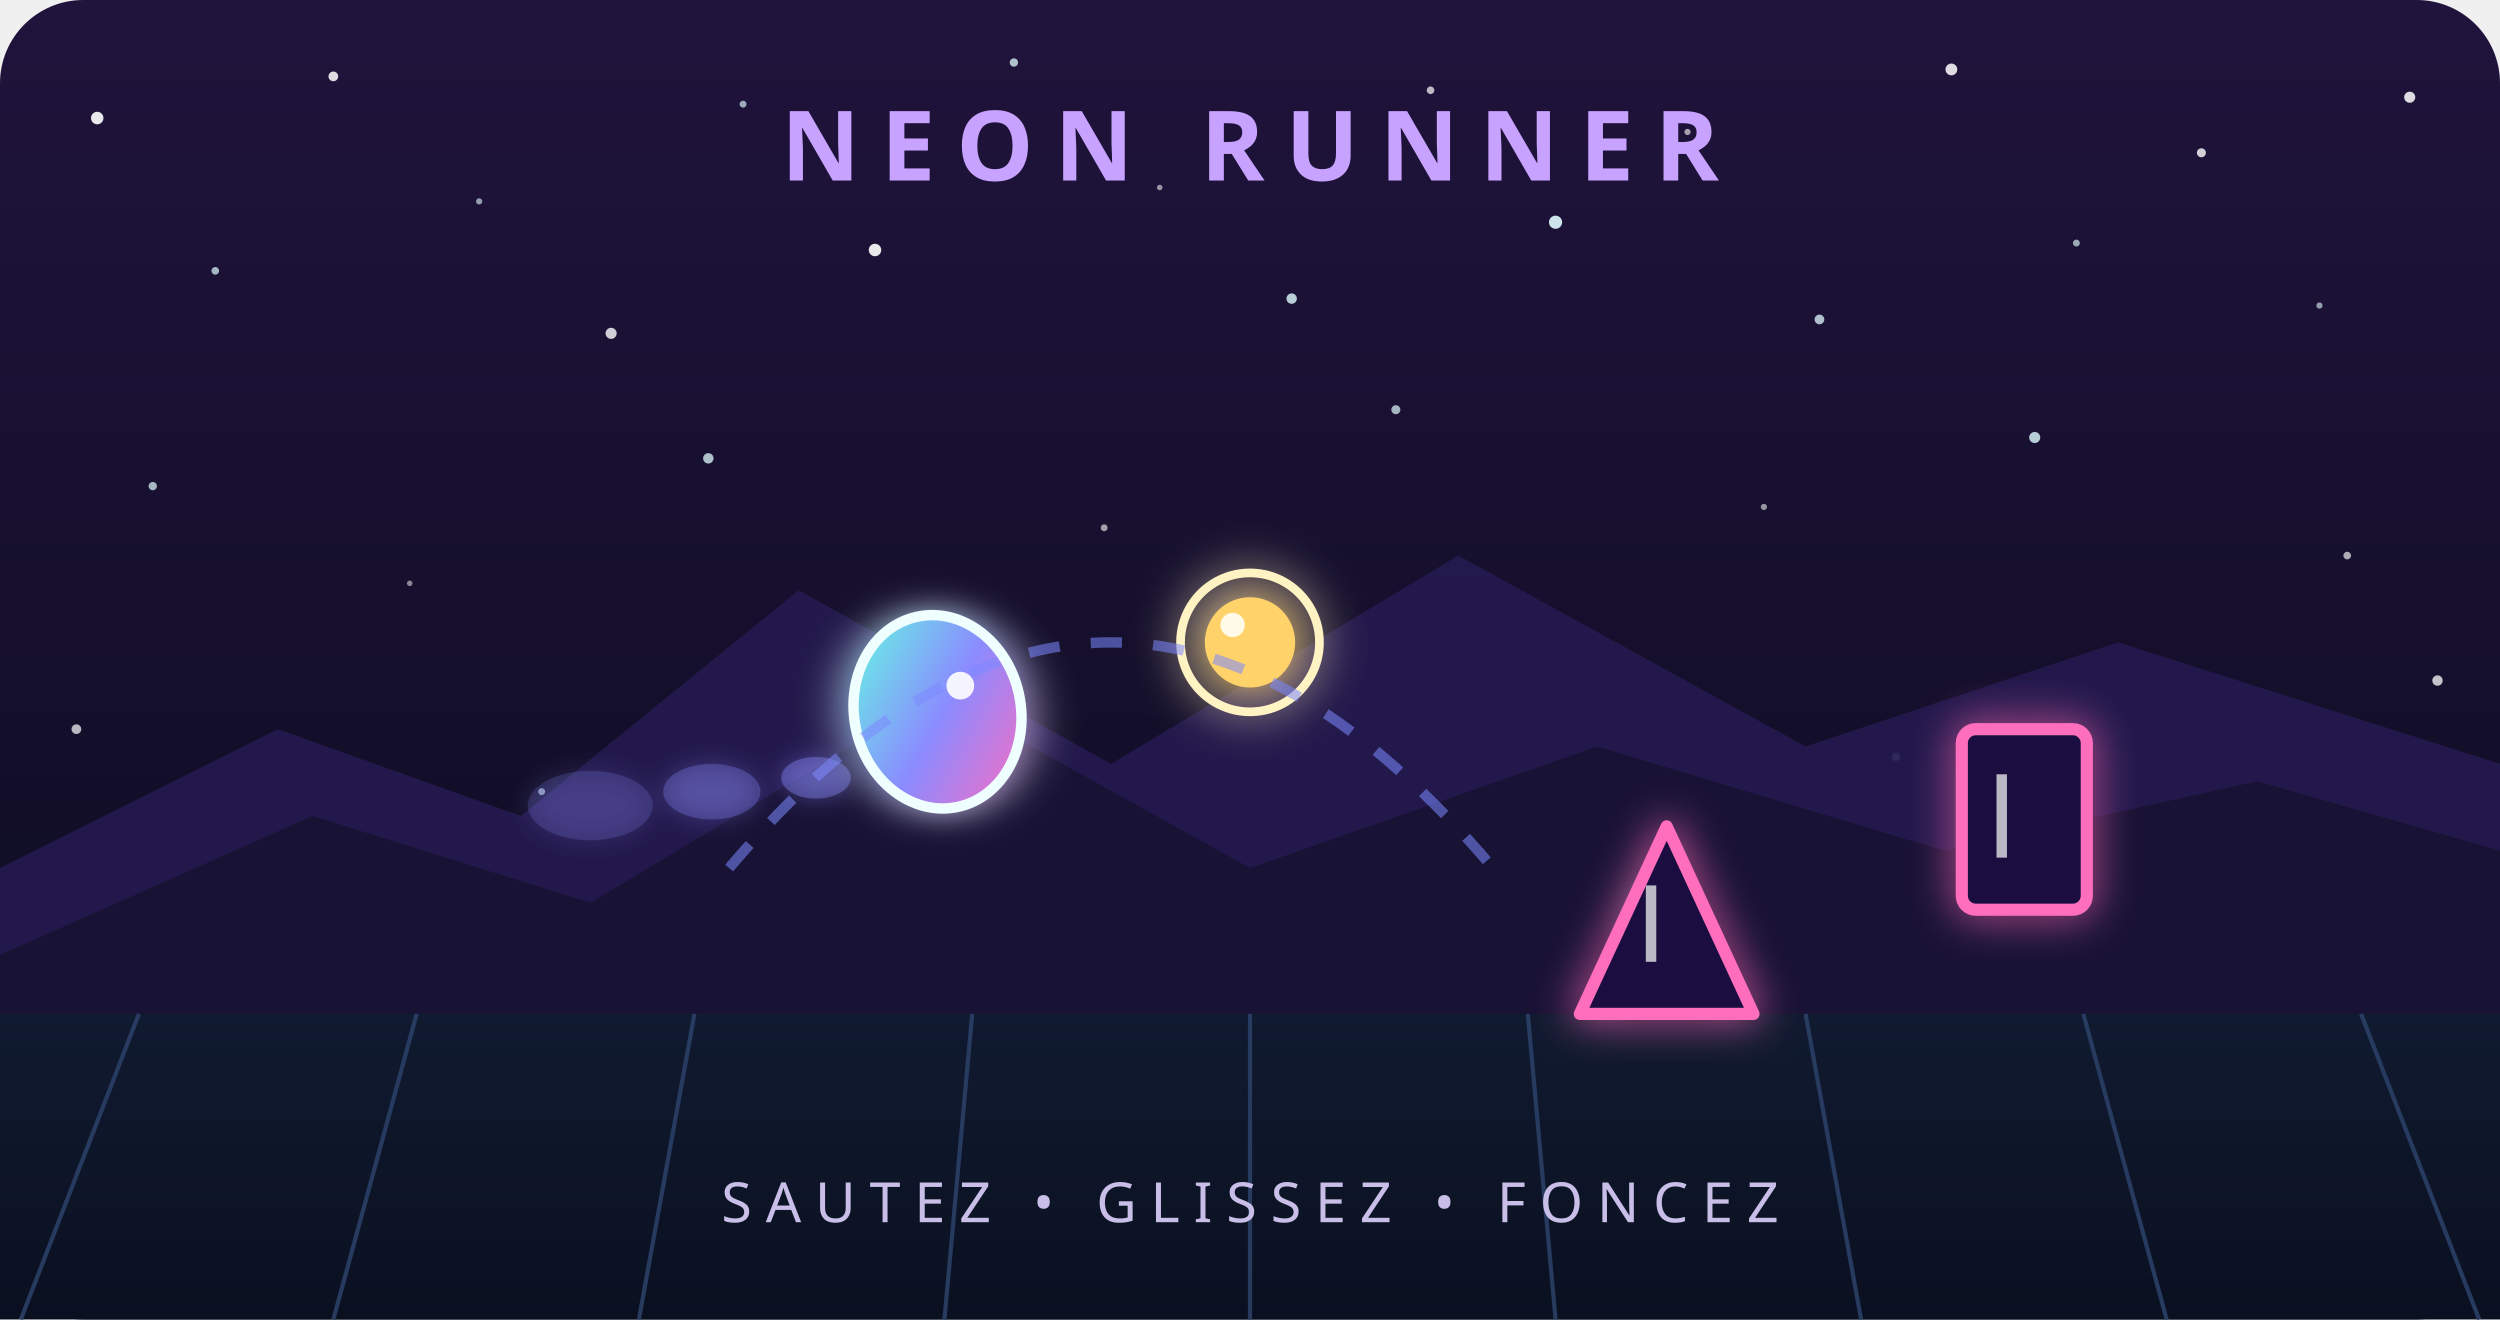
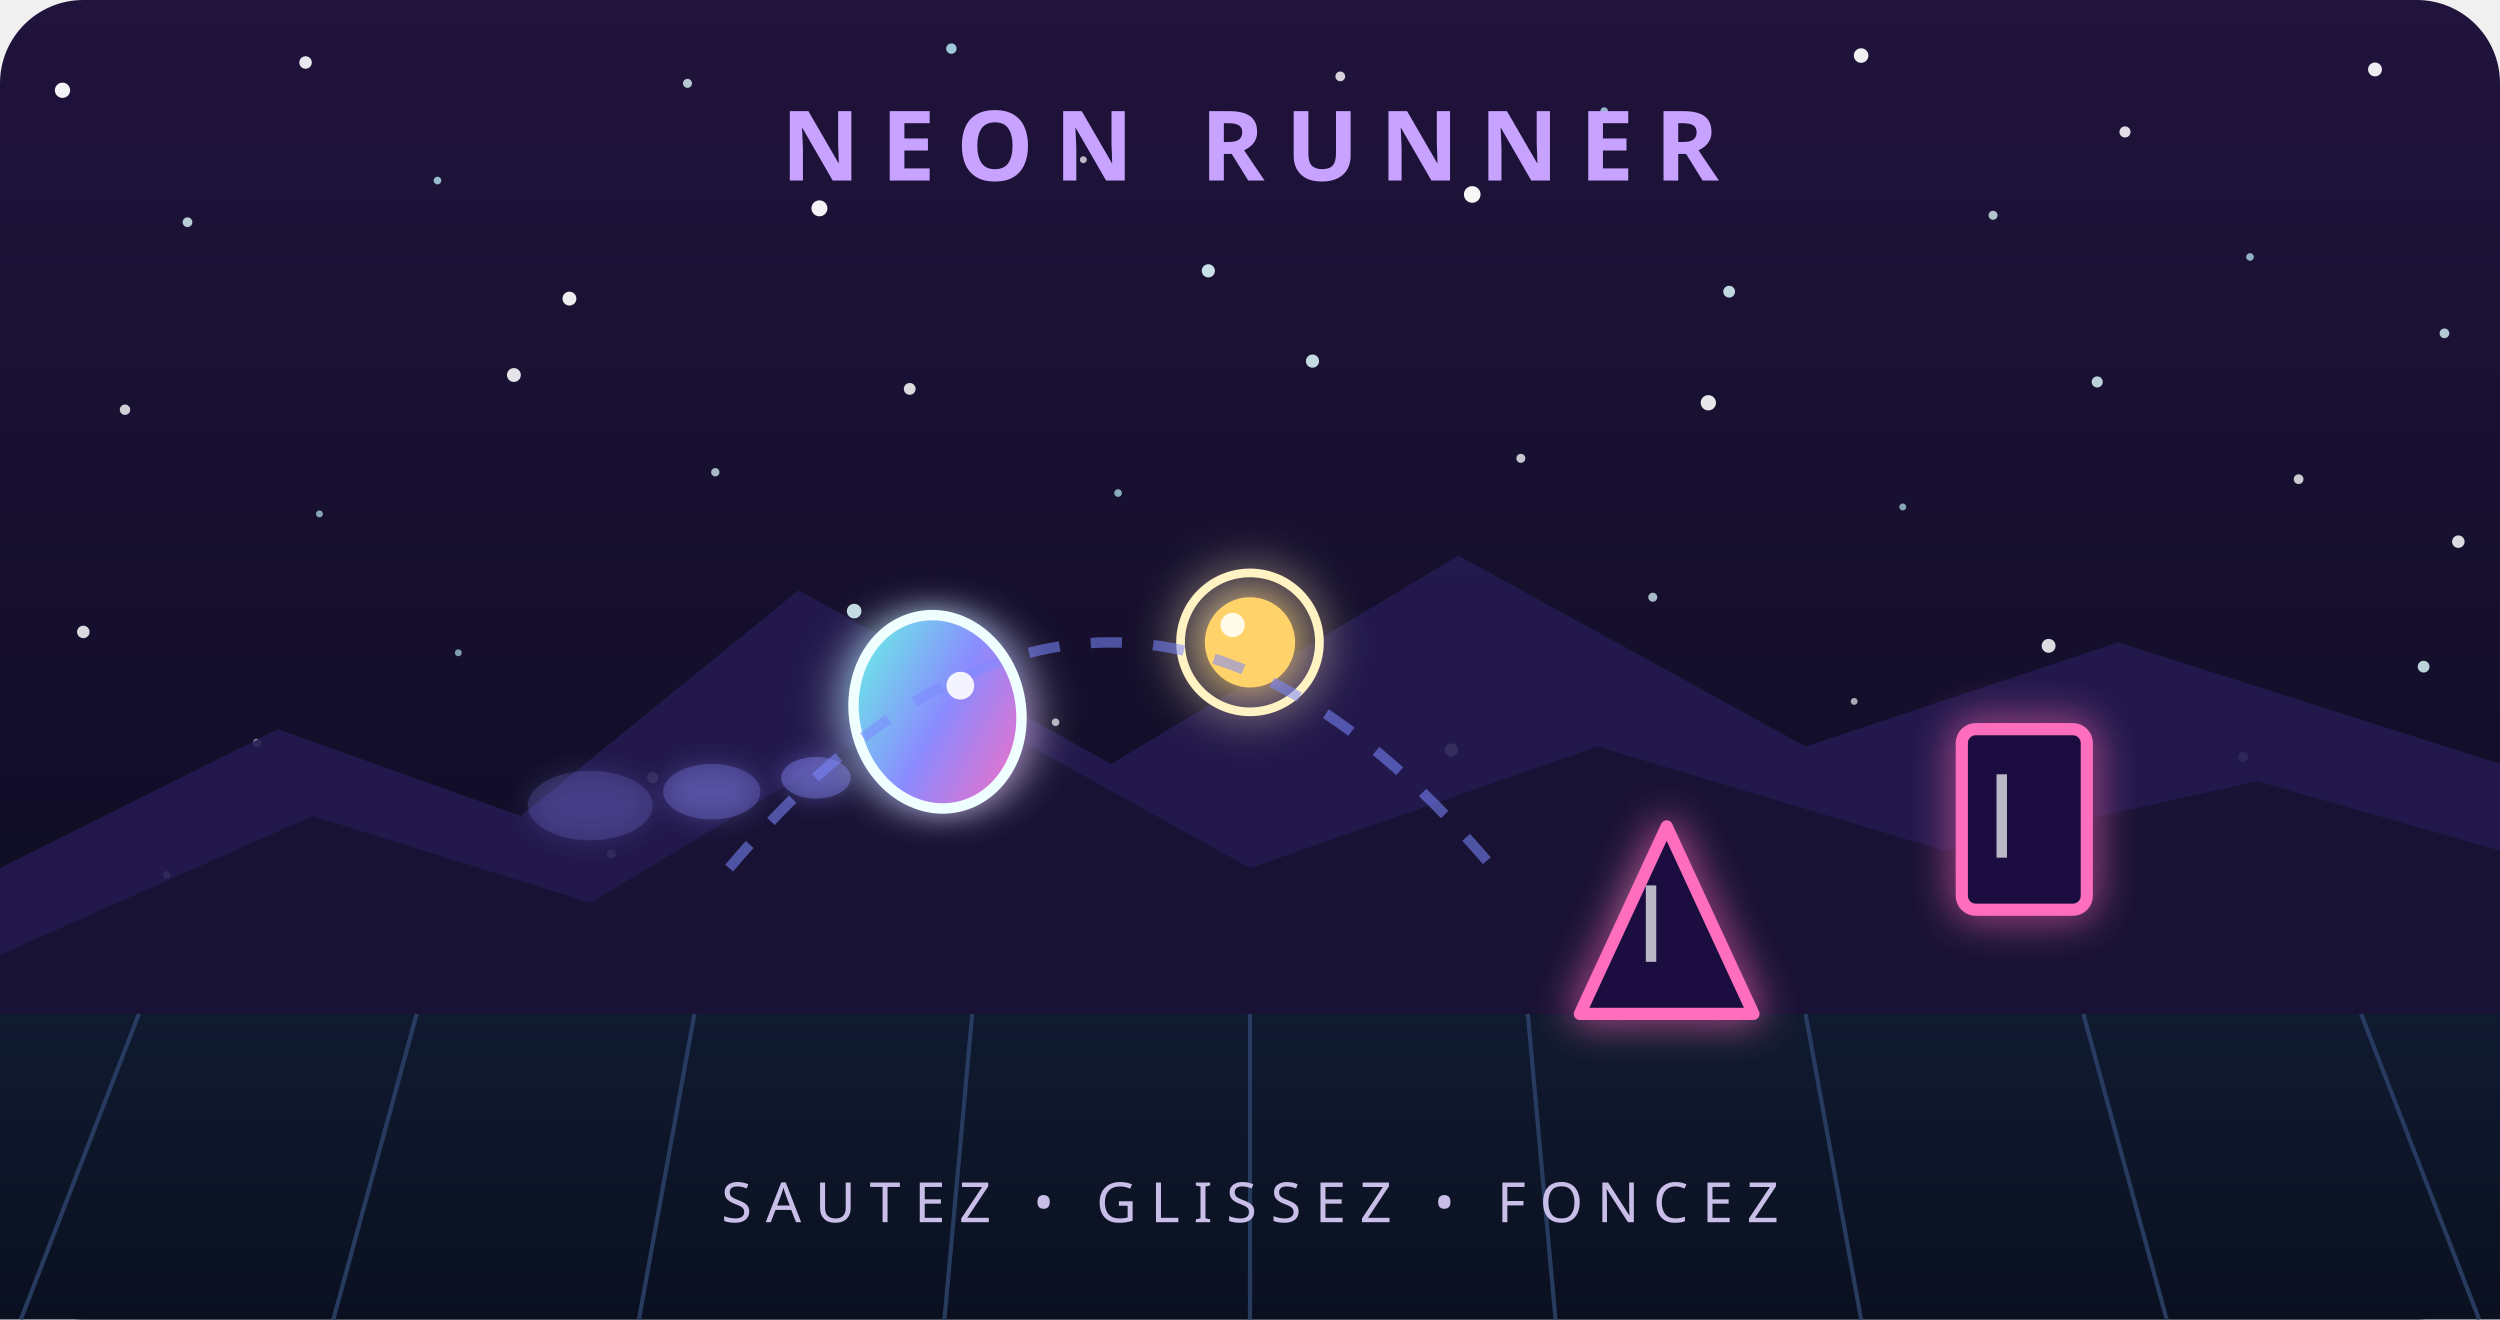
<svg xmlns="http://www.w3.org/2000/svg" viewBox="0 0 720 380" role="img" aria-labelledby="title desc">
  <defs>
    <linearGradient id="sky" x1="0" y1="0" x2="0" y2="1">
      <stop offset="0" stop-color="#20133c" />
      <stop offset="1" stop-color="#090b1c" />
    </linearGradient>
    <linearGradient id="runner" x1="0" y1="0" x2="1" y2="1">
      <stop offset="0" stop-color="#62ffe0" />
      <stop offset="0.52" stop-color="#8b8bff" />
      <stop offset="1" stop-color="#ff6bbe" />
    </linearGradient>
    <linearGradient id="ground" x1="0" y1="0" x2="0" y2="1">
      <stop offset="0" stop-color="#101a30" />
      <stop offset="1" stop-color="#0a1020" />
    </linearGradient>
    <filter id="glow" x="-40%" y="-40%" width="180%" height="180%">
      <feGaussianBlur stdDeviation="6" result="b" />
      <feMerge>
        <feMergeNode in="b" />
        <feMergeNode in="SourceGraphic" />
      </feMerge>
    </filter>
    <filter id="soft" x="-30%" y="-30%" width="160%" height="160%">
      <feGaussianBlur stdDeviation="3.5" result="b" />
      <feMerge>
        <feMergeNode in="b" />
        <feMergeNode in="SourceGraphic" />
      </feMerge>
    </filter>
  </defs>
  <rect width="720" height="380" rx="24" fill="url(#sky)" />
  <g class="stars" aria-hidden="true">
-     <circle cx="28" cy="34" r="1.8" fill="#ffffff" opacity="0.9" />
-     <circle cx="62" cy="78" r="1.1" fill="#dffcff" opacity="0.7" />
-     <circle cx="96" cy="22" r="1.4" fill="#ffffff" opacity="0.85" />
-     <circle cx="138" cy="58" r="0.9" fill="#dffcff" opacity="0.6" />
-     <circle cx="176" cy="96" r="1.6" fill="#ffffff" opacity="0.8" />
-     <circle cx="214" cy="30" r="1.0" fill="#dffcff" opacity="0.65" />
-     <circle cx="252" cy="72" r="1.8" fill="#ffffff" opacity="0.9" />
-     <circle cx="292" cy="18" r="1.2" fill="#dffcff" opacity="0.75" />
-     <circle cx="334" cy="54" r="0.8" fill="#ffffff" opacity="0.55" />
-     <circle cx="372" cy="86" r="1.5" fill="#dffcff" opacity="0.8" />
-     <circle cx="412" cy="26" r="1.1" fill="#ffffff" opacity="0.7" />
-     <circle cx="448" cy="64" r="1.9" fill="#dffcff" opacity="0.9" />
-     <circle cx="486" cy="38" r="0.9" fill="#ffffff" opacity="0.6" />
-     <circle cx="524" cy="92" r="1.4" fill="#dffcff" opacity="0.75" />
-     <circle cx="562" cy="20" r="1.7" fill="#ffffff" opacity="0.85" />
-     <circle cx="598" cy="70" r="1.0" fill="#dffcff" opacity="0.65" />
-     <circle cx="634" cy="44" r="1.3" fill="#ffffff" opacity="0.8" />
-     <circle cx="668" cy="88" r="0.9" fill="#dffcff" opacity="0.6" />
-     <circle cx="694" cy="28" r="1.6" fill="#ffffff" opacity="0.85" />
-     <circle cx="44" cy="140" r="1.2" fill="#dffcff" opacity="0.7" />
-     <circle cx="118" cy="168" r="0.8" fill="#ffffff" opacity="0.5" />
-     <circle cx="204" cy="132" r="1.5" fill="#dffcff" opacity="0.75" />
-     <circle cx="318" cy="152" r="1.0" fill="#ffffff" opacity="0.6" />
-     <circle cx="402" cy="118" r="1.3" fill="#dffcff" opacity="0.7" />
-     <circle cx="508" cy="146" r="0.9" fill="#ffffff" opacity="0.55" />
-     <circle cx="586" cy="126" r="1.6" fill="#dffcff" opacity="0.8" />
-     <circle cx="676" cy="160" r="1.1" fill="#ffffff" opacity="0.65" />
-     <circle cx="22" cy="210" r="1.4" fill="#ffffff" opacity="0.7" />
-     <circle cx="156" cy="228" r="1.0" fill="#dffcff" opacity="0.6" />
-     <circle cx="356" cy="204" r="0.8" fill="#ffffff" opacity="0.45" />
-     <circle cx="546" cy="218" r="1.2" fill="#dffcff" opacity="0.65" />
-     <circle cx="702" cy="196" r="1.5" fill="#ffffff" opacity="0.75" />
-     <circle cx="74" cy="260" r="0.9" fill="#dffcff" opacity="0.5" />
-     <circle cx="268" cy="248" r="1.3" fill="#ffffff" opacity="0.6" />
-     <circle cx="468" cy="262" r="1.1" fill="#dffcff" opacity="0.55" />
-     <circle cx="648" cy="244" r="0.8" fill="#ffffff" opacity="0.5" />
+     <circle cx="18" cy="26" r="2.2" fill="#ffffff" opacity="0.95" />
+     <circle cx="54" cy="64" r="1.4" fill="#dffcff" opacity="0.8" />
+     <circle cx="88" cy="18" r="1.8" fill="#ffffff" opacity="0.9" />
+     <circle cx="126" cy="52" r="1.1" fill="#bff6ff" opacity="0.75" />
+     <circle cx="164" cy="86" r="2.0" fill="#ffffff" opacity="0.92" />
+     <circle cx="198" cy="24" r="1.3" fill="#dffcff" opacity="0.78" />
+     <circle cx="236" cy="60" r="2.3" fill="#ffffff" opacity="0.95" />
+     <circle cx="274" cy="14" r="1.5" fill="#bff6ff" opacity="0.8" />
+     <circle cx="312" cy="46" r="1.0" fill="#ffffff" opacity="0.7" />
+     <circle cx="348" cy="78" r="1.9" fill="#dffcff" opacity="0.88" />
+     <circle cx="386" cy="22" r="1.4" fill="#ffffff" opacity="0.82" />
+     <circle cx="424" cy="56" r="2.4" fill="#ffffff" opacity="0.96" />
+     <circle cx="462" cy="32" r="1.1" fill="#bff6ff" opacity="0.72" />
+     <circle cx="498" cy="84" r="1.7" fill="#dffcff" opacity="0.84" />
+     <circle cx="536" cy="16" r="2.1" fill="#ffffff" opacity="0.93" />
+     <circle cx="574" cy="62" r="1.3" fill="#dffcff" opacity="0.76" />
+     <circle cx="612" cy="38" r="1.6" fill="#ffffff" opacity="0.86" />
+     <circle cx="648" cy="74" r="1.1" fill="#bff6ff" opacity="0.7" />
+     <circle cx="684" cy="20" r="2.0" fill="#ffffff" opacity="0.92" />
+     <circle cx="704" cy="96" r="1.4" fill="#dffcff" opacity="0.78" />
+     <circle cx="36" cy="118" r="1.5" fill="#ffffff" opacity="0.8" />
+     <circle cx="92" cy="148" r="1.0" fill="#bff6ff" opacity="0.65" />
+     <circle cx="148" cy="108" r="2.0" fill="#ffffff" opacity="0.88" />
+     <circle cx="206" cy="136" r="1.2" fill="#dffcff" opacity="0.72" />
+     <circle cx="262" cy="112" r="1.7" fill="#ffffff" opacity="0.84" />
+     <circle cx="322" cy="142" r="1.1" fill="#bff6ff" opacity="0.68" />
+     <circle cx="378" cy="104" r="1.9" fill="#dffcff" opacity="0.86" />
+     <circle cx="438" cy="132" r="1.3" fill="#ffffff" opacity="0.76" />
+     <circle cx="492" cy="116" r="2.2" fill="#ffffff" opacity="0.9" />
+     <circle cx="548" cy="146" r="1.0" fill="#bff6ff" opacity="0.66" />
+     <circle cx="604" cy="110" r="1.6" fill="#dffcff" opacity="0.82" />
+     <circle cx="662" cy="138" r="1.4" fill="#ffffff" opacity="0.78" />
+     <circle cx="708" cy="156" r="1.8" fill="#ffffff" opacity="0.85" />
+     <circle cx="24" cy="182" r="1.8" fill="#ffffff" opacity="0.84" />
+     <circle cx="74" cy="214" r="1.2" fill="#dffcff" opacity="0.7" />
+     <circle cx="132" cy="188" r="1.0" fill="#bff6ff" opacity="0.62" />
+     <circle cx="188" cy="224" r="1.6" fill="#ffffff" opacity="0.8" />
+     <circle cx="246" cy="176" r="2.1" fill="#dffcff" opacity="0.86" />
+     <circle cx="304" cy="208" r="1.1" fill="#ffffff" opacity="0.68" />
+     <circle cx="360" cy="184" r="1.5" fill="#bff6ff" opacity="0.74" />
+     <circle cx="418" cy="216" r="1.9" fill="#ffffff" opacity="0.88" />
+     <circle cx="476" cy="172" r="1.3" fill="#dffcff" opacity="0.72" />
+     <circle cx="534" cy="202" r="1.0" fill="#ffffff" opacity="0.64" />
+     <circle cx="590" cy="186" r="2.0" fill="#ffffff" opacity="0.85" />
+     <circle cx="646" cy="218" r="1.4" fill="#bff6ff" opacity="0.7" />
+     <circle cx="698" cy="192" r="1.7" fill="#dffcff" opacity="0.82" />
+     <circle cx="48" cy="252" r="1.1" fill="#ffffff" opacity="0.66" />
+     <circle cx="112" cy="276" r="1.8" fill="#dffcff" opacity="0.8" />
+     <circle cx="176" cy="246" r="1.3" fill="#bff6ff" opacity="0.7" />
+     <circle cx="238" cy="268" r="1.0" fill="#ffffff" opacity="0.6" />
+     <circle cx="298" cy="242" r="1.6" fill="#ffffff" opacity="0.78" />
+     <circle cx="356" cy="274" r="2.0" fill="#dffcff" opacity="0.84" />
+     <circle cx="416" cy="248" r="1.2" fill="#bff6ff" opacity="0.68" />
+     <circle cx="474" cy="272" r="1.5" fill="#ffffff" opacity="0.76" />
+     <circle cx="532" cy="240" r="1.1" fill="#dffcff" opacity="0.64" />
+     <circle cx="588" cy="266" r="1.9" fill="#ffffff" opacity="0.82" />
+     <circle cx="646" cy="250" r="1.3" fill="#bff6ff" opacity="0.7" />
+     <circle cx="700" cy="278" r="1.7" fill="#ffffff" opacity="0.8" />
  </g>
  <path d="M0 250 L80 210 L150 235 L230 170 L320 220 L420 160 L520 215 L610 185 L720 220 L720 300 L0 300 Z" fill="#241a4f" opacity="0.9" />
  <path d="M0 275 L90 235 L170 260 L270 200 L360 250 L460 215 L560 245 L650 225 L720 245 L720 300 L0 300 Z" fill="#171233" opacity="0.95" />
  <text x="360" y="52" text-anchor="middle" fill="#c7a2ff" font-family="system-ui,Segoe UI,sans-serif" font-weight="800" font-size="28" letter-spacing="6">NEON RUNNER</text>
  <rect x="0" y="292" width="720" height="88" fill="url(#ground)" />
  <g stroke="#2a3f66" stroke-width="1.2" opacity="0.9">
    <path d="M40 292l-34 88" />
    <path d="M120 292l-24 88" />
    <path d="M200 292l-16 88" />
    <path d="M280 292l-8 88" />
    <path d="M360 292v88" />
    <path d="M440 292l8 88" />
    <path d="M520 292l16 88" />
    <path d="M600 292l24 88" />
    <path d="M680 292l34 88" />
  </g>
  <line x1="0" y1="292" x2="720" y2="292" stroke="#7bffe5" stroke-width="5" filter="url(#glow)" />
  <g filter="url(#glow)">
    <path d="M455 292 L480 238 L505 292 Z" fill="#1b1140" stroke="#ff6dbd" stroke-width="3.5" stroke-linejoin="round" />
    <rect x="474" y="255" width="3" height="22" fill="#ffffff" opacity="0.7" />
    <rect x="565" y="210" width="36" height="52" rx="4" fill="#1b1140" stroke="#ff6dbd" stroke-width="3.5" />
    <rect x="575" y="223" width="3" height="24" fill="#ffffff" opacity="0.7" />
  </g>
  <g filter="url(#glow)">
    <circle cx="360" cy="185" r="13" fill="#ffd36b" />
    <circle cx="360" cy="185" r="20" fill="none" stroke="#fff3c4" stroke-width="2.5" />
    <circle cx="355" cy="180" r="3.5" fill="#fffbe8" />
  </g>
  <g fill="#8b8bff" filter="url(#soft)">
    <ellipse cx="170" cy="232" rx="18" ry="10" opacity="0.18" />
    <ellipse cx="205" cy="228" rx="14" ry="8" opacity="0.28" />
    <ellipse cx="235" cy="224" rx="10" ry="6" opacity="0.38" />
  </g>
  <g filter="url(#glow)" transform="translate(270 205) rotate(-12)">
    <ellipse cx="0" cy="0" rx="24" ry="28" fill="url(#runner)" stroke="#efffff" stroke-width="3" />
    <circle cx="8" cy="-6" r="4" fill="#ffffff" opacity="0.9" />
  </g>
  <path d="M210 250 Q320 120 430 250" fill="none" stroke="#7c88ff" stroke-width="3" stroke-dasharray="9 9" opacity="0.55" />
  <text x="360" y="352" text-anchor="middle" fill="#c9bee8" font-family="system-ui,Segoe UI,sans-serif" font-size="16" letter-spacing="4">SAUTEZ • GLISSEZ • FONCEZ</text>
</svg>
